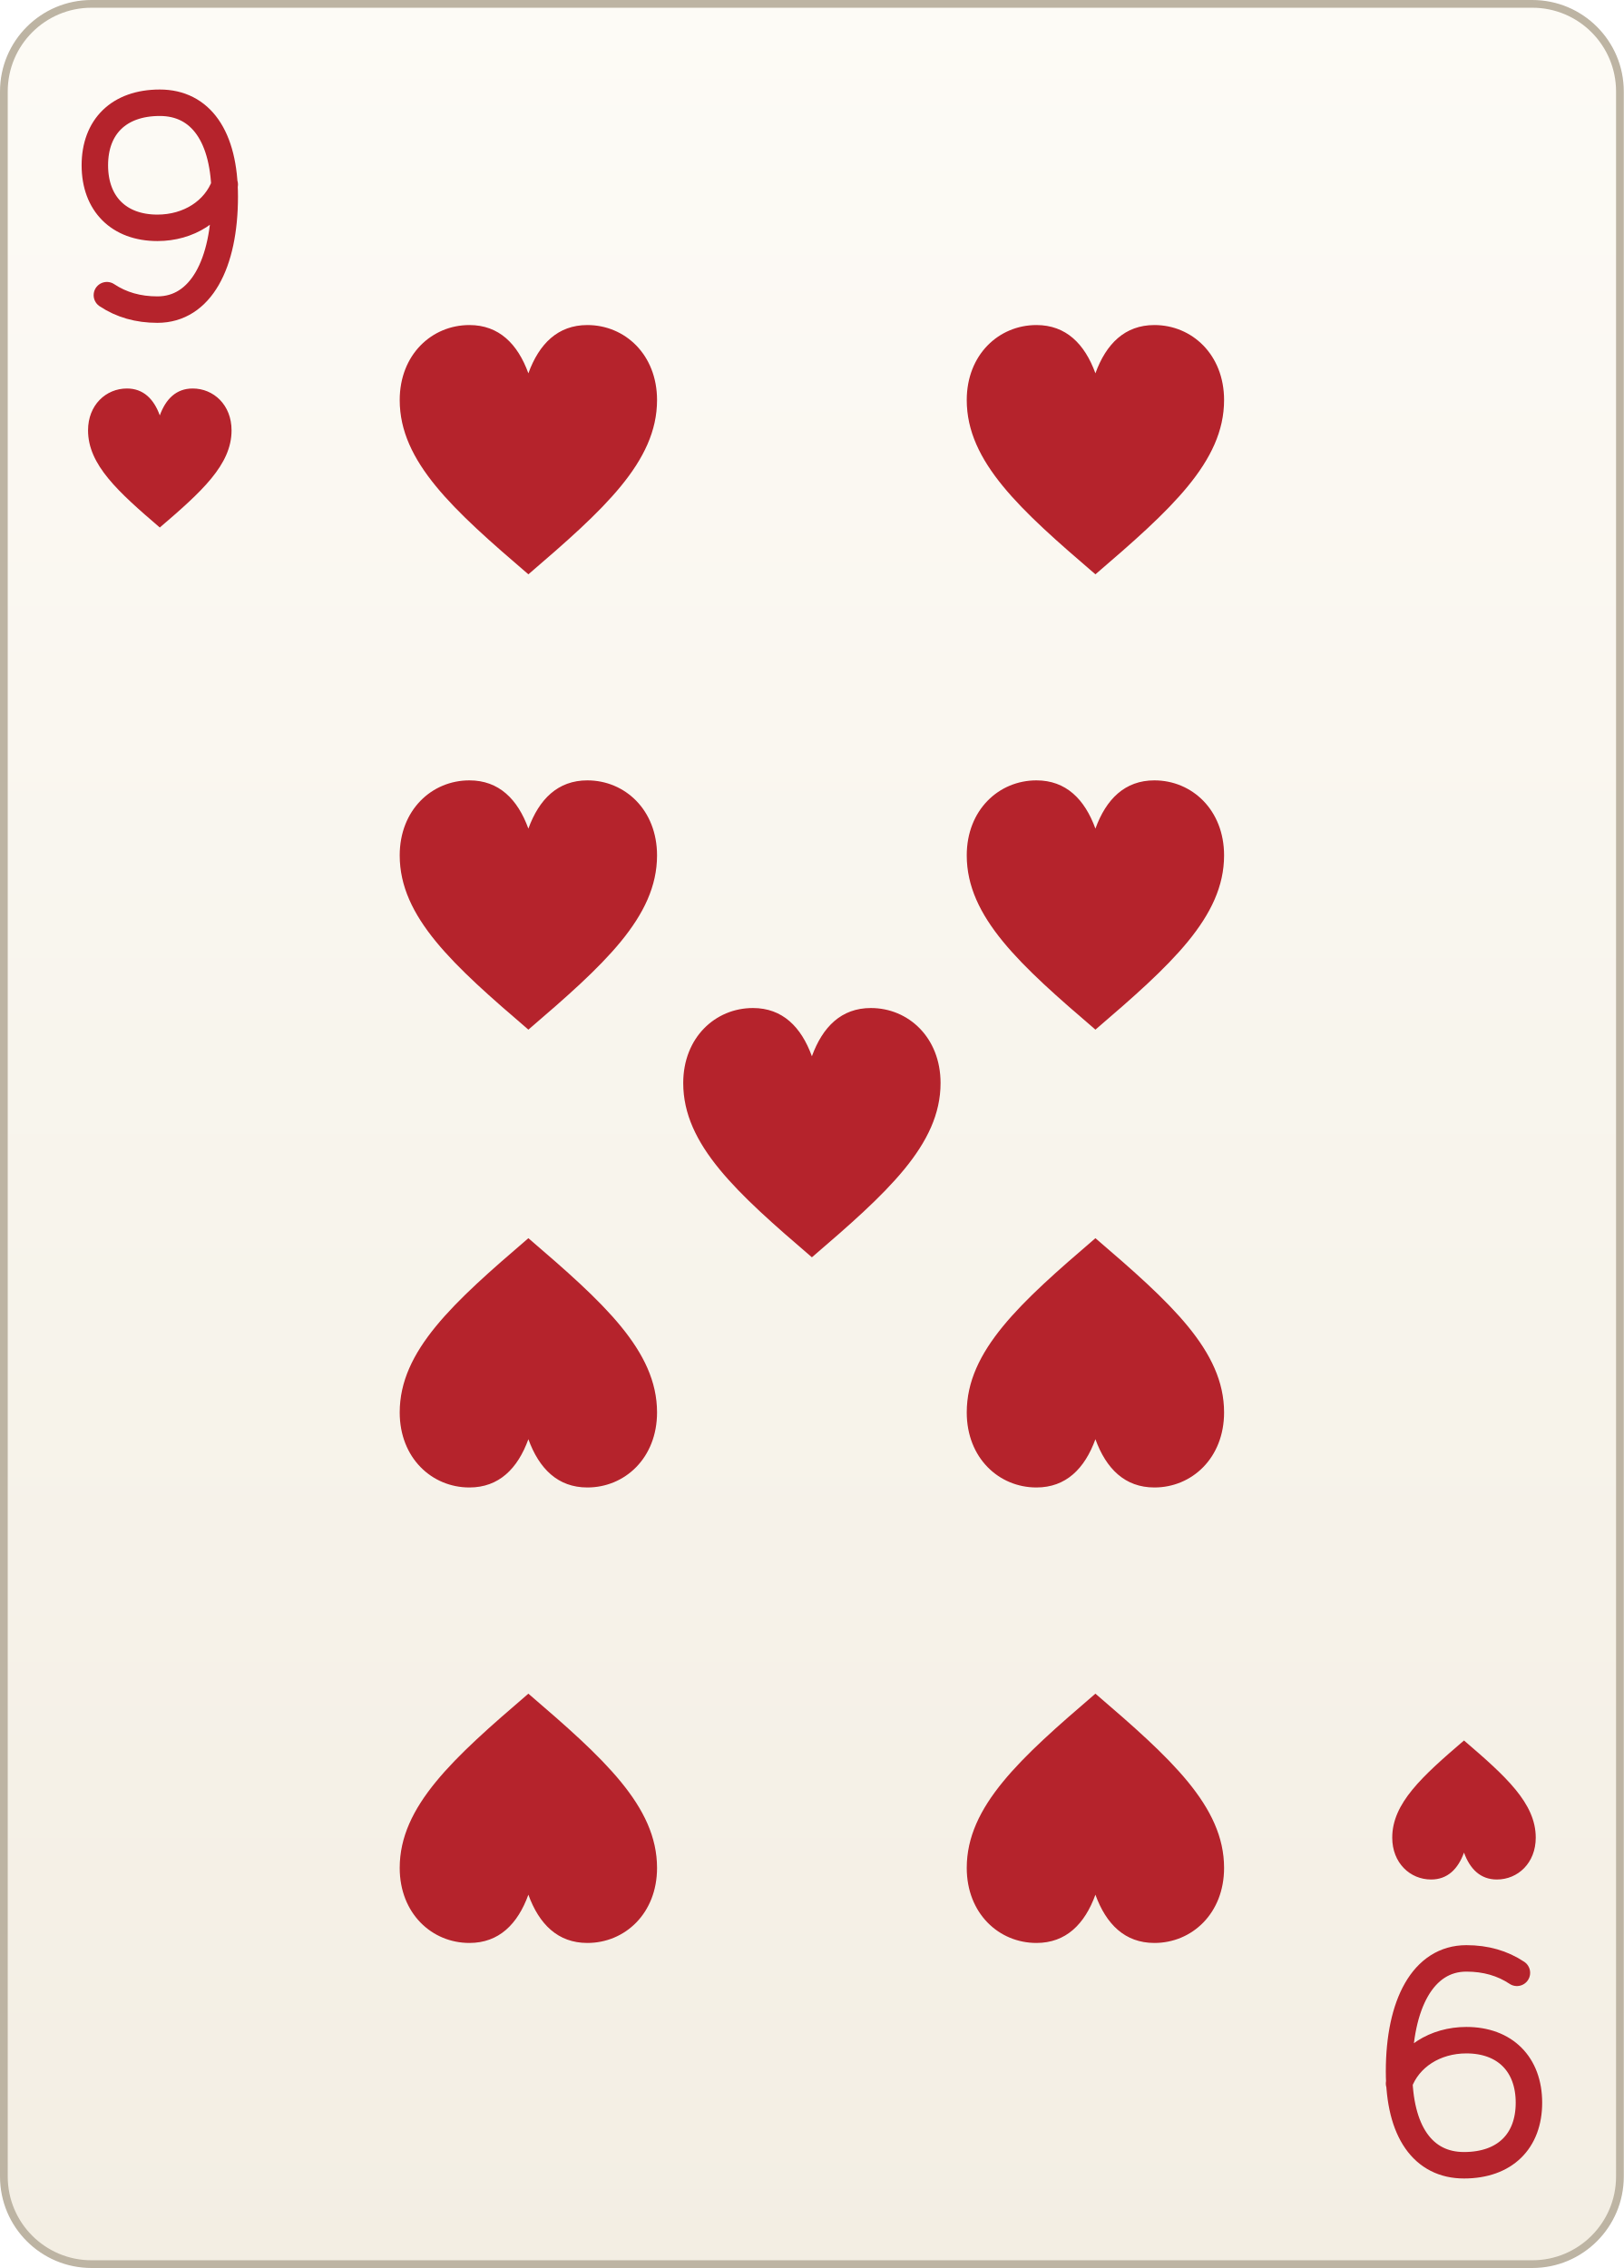
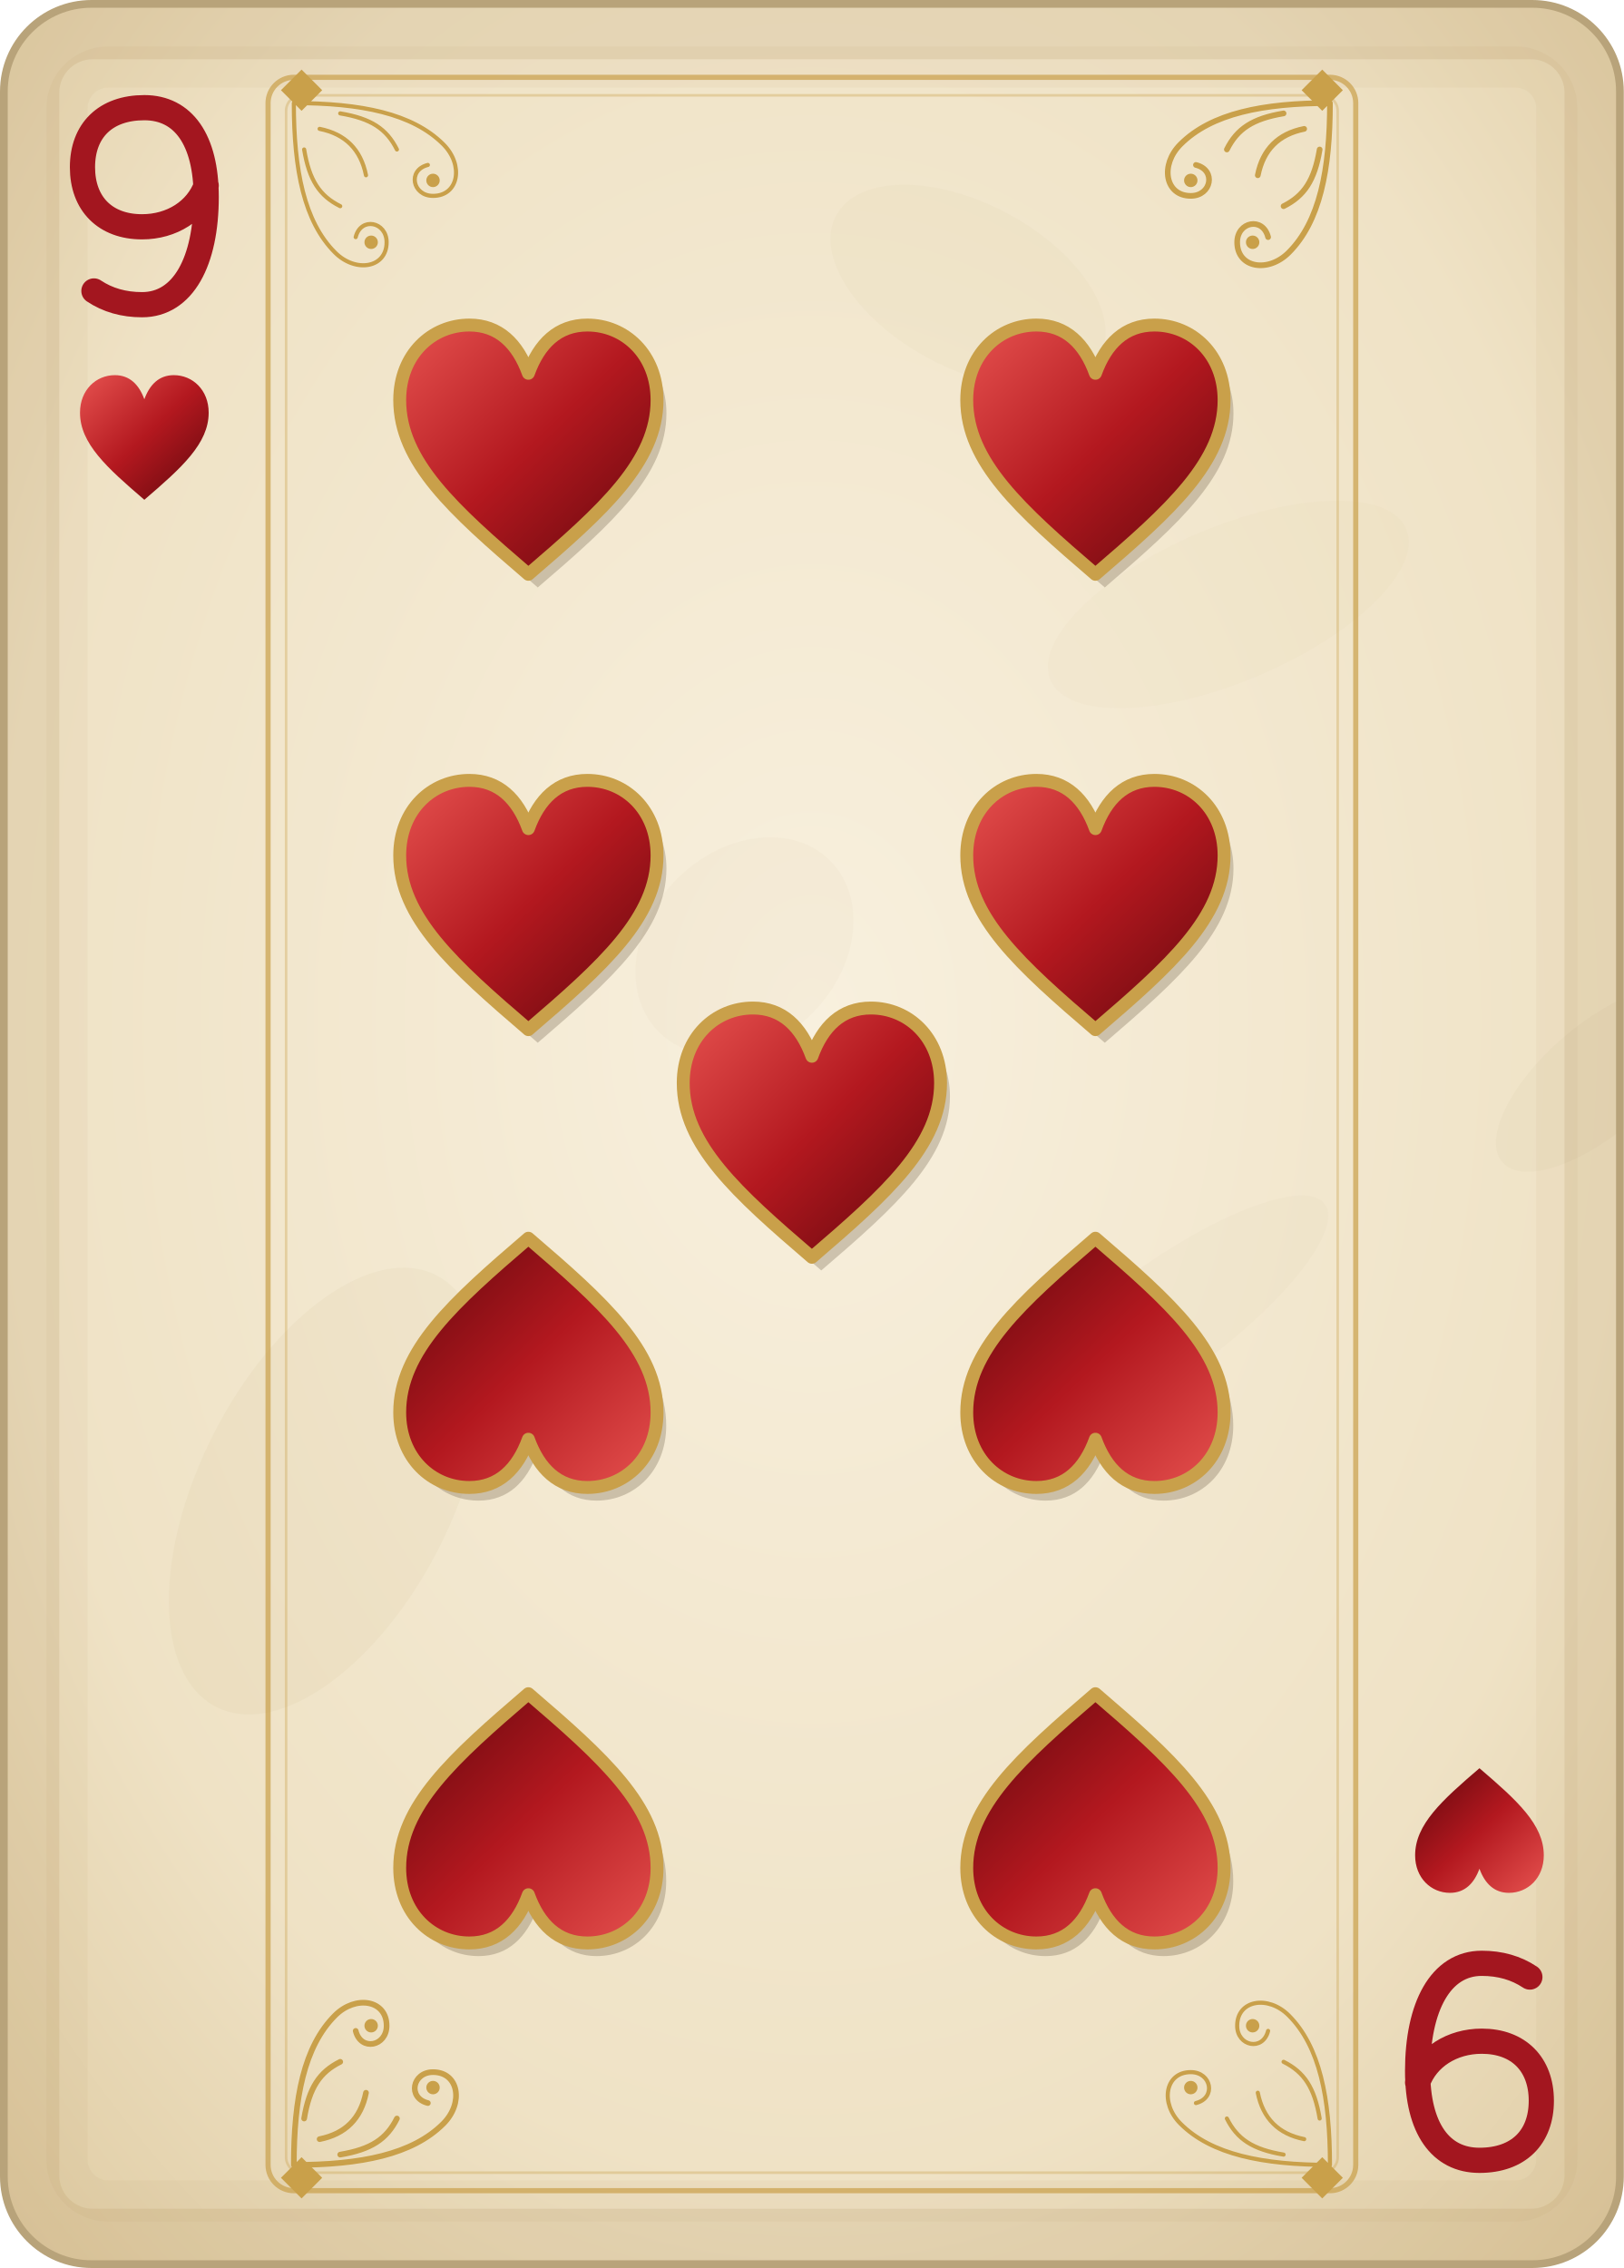
<svg xmlns="http://www.w3.org/2000/svg" version="1.2" baseProfile="tiny" viewBox="0 0 630 880" width="630" height="880">
  <defs>
-     <linearGradient id="face" x1="0" y1="0" x2="0" y2="1">
-       <stop offset="0" stop-color="#fdfbf6" />
-       <stop offset="1" stop-color="#f3eee3" />
+     <radialGradient id="paper" cx="0.5" cy="0.45" r="0.78">
+       <stop offset="0" stop-color="#f8f0de" />
+       <stop offset="0.65" stop-color="#efe2c5" />
+       <stop offset="1" stop-color="#dcc79c" />
+     </radialGradient>
+     <linearGradient id="pipRed" x1="0" y1="0" x2="1" y2="1">
+       <stop offset="0" stop-color="#e6524f" />
+       <stop offset="0.5" stop-color="#b3181f" />
+       <stop offset="1" stop-color="#5e070c" />
+     </linearGradient>
+     <linearGradient id="pipBlack" x1="0" y1="0" x2="1" y2="1">
+       <stop offset="0" stop-color="#4d4d58" />
+       <stop offset="0.5" stop-color="#1b1b21" />
+       <stop offset="1" stop-color="#030304" />
+     </linearGradient>
+     <linearGradient id="gold" x1="0" y1="0" x2="0" y2="1">
+       <stop offset="0" stop-color="#f1d68f" />
+       <stop offset="0.55" stop-color="#c9a04a" />
+       <stop offset="1" stop-color="#8a6526" />
+     </linearGradient>
+     <linearGradient id="skin" x1="0" y1="0" x2="0" y2="1">
+       <stop offset="0" stop-color="#f6dabb" />
+       <stop offset="1" stop-color="#d9a57c" />
    </linearGradient>
  </defs>
-   <rect x="1.5" y="1.5" width="627" height="877" rx="34" ry="34" fill="url(#face)" stroke="#bdb4a3" stroke-width="3" />
-   <path transform=" translate(153.00 123.00) scale(1.04)" d="M50 96 C22 72 2 54 2 31 C2 14 14 3 28 3 C39 3 46 10 50 21 C54 10 61 3 72 3 C86 3 98 14 98 31 C98 54 78 72 50 96 Z" fill="#b5232c" />
-   <path transform=" translate(373.00 123.00) scale(1.04)" d="M50 96 C22 72 2 54 2 31 C2 14 14 3 28 3 C39 3 46 10 50 21 C54 10 61 3 72 3 C86 3 98 14 98 31 C98 54 78 72 50 96 Z" fill="#b5232c" />
-   <path transform=" translate(153.00 299.67) scale(1.04)" d="M50 96 C22 72 2 54 2 31 C2 14 14 3 28 3 C39 3 46 10 50 21 C54 10 61 3 72 3 C86 3 98 14 98 31 C98 54 78 72 50 96 Z" fill="#b5232c" />
-   <path transform=" translate(373.00 299.67) scale(1.04)" d="M50 96 C22 72 2 54 2 31 C2 14 14 3 28 3 C39 3 46 10 50 21 C54 10 61 3 72 3 C86 3 98 14 98 31 C98 54 78 72 50 96 Z" fill="#b5232c" />
-   <path transform=" translate(263.00 388.00) scale(1.04)" d="M50 96 C22 72 2 54 2 31 C2 14 14 3 28 3 C39 3 46 10 50 21 C54 10 61 3 72 3 C86 3 98 14 98 31 C98 54 78 72 50 96 Z" fill="#b5232c" />
-   <path transform=" rotate(180 205.0 528.3) translate(153.00 476.33) scale(1.04)" d="M50 96 C22 72 2 54 2 31 C2 14 14 3 28 3 C39 3 46 10 50 21 C54 10 61 3 72 3 C86 3 98 14 98 31 C98 54 78 72 50 96 Z" fill="#b5232c" />
-   <path transform=" rotate(180 425.0 528.3) translate(373.00 476.33) scale(1.04)" d="M50 96 C22 72 2 54 2 31 C2 14 14 3 28 3 C39 3 46 10 50 21 C54 10 61 3 72 3 C86 3 98 14 98 31 C98 54 78 72 50 96 Z" fill="#b5232c" />
-   <path transform=" rotate(180 205.0 705.0) translate(153.00 653.00) scale(1.04)" d="M50 96 C22 72 2 54 2 31 C2 14 14 3 28 3 C39 3 46 10 50 21 C54 10 61 3 72 3 C86 3 98 14 98 31 C98 54 78 72 50 96 Z" fill="#b5232c" />
-   <path transform=" rotate(180 425.0 705.0) translate(373.00 653.00) scale(1.04)" d="M50 96 C22 72 2 54 2 31 C2 14 14 3 28 3 C39 3 46 10 50 21 C54 10 61 3 72 3 C86 3 98 14 98 31 C98 54 78 72 50 96 Z" fill="#b5232c" />
-   <g transform="translate(34.00 38.00) scale(0.9333 0.9333)" fill="none" stroke="#b5232c" stroke-width="11.0" stroke-linecap="round" stroke-linejoin="round">
+   <rect x="1.5" y="1.5" width="627" height="877" rx="34" ry="34" fill="url(#paper)" />
+   <ellipse cx="282" cy="510" rx="47" ry="37" transform="rotate(135 315.0 440.0)" fill="#9a7436" fill-opacity="0.029" />
+   <ellipse cx="248" cy="301" rx="78" ry="22" transform="rotate(144 315.0 440.0)" fill="#9a7436" fill-opacity="0.024" />
+   <ellipse cx="86" cy="566" rx="75" ry="30" transform="rotate(157 315.0 440.0)" fill="#9a7436" fill-opacity="0.026" />
+   <ellipse cx="499" cy="196" rx="21" ry="49" transform="rotate(49 315.0 440.0)" fill="#9a7436" fill-opacity="0.032" />
+   <ellipse cx="101" cy="773" rx="54" ry="37" transform="rotate(70 315.0 440.0)" fill="#9a7436" fill-opacity="0.043" />
+   <ellipse cx="214" cy="121" rx="58" ry="32" transform="rotate(28 315.0 440.0)" fill="#9a7436" fill-opacity="0.028" />
+   <ellipse cx="524" cy="545" rx="94" ry="49" transform="rotate(117 315.0 440.0)" fill="#9a7436" fill-opacity="0.044" />
+   <rect x="12" y="12" width="606" height="856" rx="24" fill="none" stroke="#9a7436" stroke-opacity="0.13" stroke-width="22" />
+   <rect x="26" y="26" width="578" height="828" rx="16" fill="none" stroke="#9a7436" stroke-opacity="0.05" stroke-width="16" />
+   <rect x="1.5" y="1.5" width="627" height="877" rx="34" ry="34" fill="none" stroke="#b8a37a" stroke-width="3" />
+   <rect x="104" y="30" width="422" height="820" rx="10" fill="none" stroke="#c9a04a" stroke-opacity="0.7" stroke-width="2" />
+   <rect x="111" y="37" width="408" height="806" rx="6" fill="none" stroke="#c9a04a" stroke-opacity="0.35" stroke-width="1" />
+   <g transform="translate(516.0 40.0) scale(-1 1)">
+     <path d="M0 0 C26 0 46 4 58 16 C66 24 64 36 54 36 C46 36 44 26 52 24 M0 0 C0 26 4 46 16 58 C24 66 36 64 36 54 C36 46 26 44 24 52 M10 10 C20 12 26 18 28 28 M18 4 C30 6 36 10 40 18 M4 18 C6 30 10 36 18 40" fill="none" stroke="#c9a04a" stroke-width="2.2" stroke-linecap="round" />
+     <circle cx="54" cy="30" r="2.6" fill="#c9a04a" />
+     <circle cx="30" cy="54" r="2.6" fill="#c9a04a" />
+     <path d="M-2 -2 L6 -10 L14 -2 L6 6 Z" transform="translate(-3 -3)" fill="#c9a04a" />
+   </g>
+   <g transform="translate(114.0 840.0) scale(1 -1)">
+     <path d="M0 0 C26 0 46 4 58 16 C66 24 64 36 54 36 C46 36 44 26 52 24 M0 0 C0 26 4 46 16 58 C24 66 36 64 36 54 C36 46 26 44 24 52 M10 10 C20 12 26 18 28 28 M18 4 C30 6 36 10 40 18 M4 18 C6 30 10 36 18 40" fill="none" stroke="#c9a04a" stroke-width="2.2" stroke-linecap="round" />
+     <circle cx="54" cy="30" r="2.6" fill="#c9a04a" />
+     <circle cx="30" cy="54" r="2.6" fill="#c9a04a" />
+     <path d="M-2 -2 L6 -10 L14 -2 L6 6 Z" transform="translate(-3 -3)" fill="#c9a04a" />
+   </g>
+   <g transform="translate(114.0 40.0) scale(1 1)">
+     <path d="M0 0 C26 0 46 4 58 16 C66 24 64 36 54 36 C46 36 44 26 52 24 M0 0 C0 26 4 46 16 58 C24 66 36 64 36 54 C36 46 26 44 24 52 M10 10 C20 12 26 18 28 28 M18 4 C30 6 36 10 40 18 M4 18 C6 30 10 36 18 40" fill="none" stroke="#c9a04a" stroke-width="1.6" stroke-linecap="round" />
+     <circle cx="54" cy="30" r="2.6" fill="#c9a04a" />
+     <circle cx="30" cy="54" r="2.6" fill="#c9a04a" />
+     <path d="M-2 -2 L6 -10 L14 -2 L6 6 Z" transform="translate(-3 -3)" fill="#c9a04a" />
+   </g>
+   <g transform="translate(516.0 840.0) scale(-1 -1)">
+     <path d="M0 0 C26 0 46 4 58 16 C66 24 64 36 54 36 C46 36 44 26 52 24 M0 0 C0 26 4 46 16 58 C24 66 36 64 36 54 C36 46 26 44 24 52 M10 10 C20 12 26 18 28 28 M18 4 C30 6 36 10 40 18 M4 18 C6 30 10 36 18 40" fill="none" stroke="#c9a04a" stroke-width="1.6" stroke-linecap="round" />
+     <circle cx="54" cy="30" r="2.6" fill="#c9a04a" />
+     <circle cx="30" cy="54" r="2.6" fill="#c9a04a" />
+     <path d="M-2 -2 L6 -10 L14 -2 L6 6 Z" transform="translate(-3 -3)" fill="#c9a04a" />
+   </g>
+   <path transform="translate(156.64 128.10) scale(1.04)" d="M50 96 C22 72 2 54 2 31 C2 14 14 3 28 3 C39 3 46 10 50 21 C54 10 61 3 72 3 C86 3 98 14 98 31 C98 54 78 72 50 96 Z" fill="#3b2a14" fill-opacity="0.22" />
+   <path transform="translate(153.00 123.00) scale(1.04)" d="M50 96 C22 72 2 54 2 31 C2 14 14 3 28 3 C39 3 46 10 50 21 C54 10 61 3 72 3 C86 3 98 14 98 31 C98 54 78 72 50 96 Z" fill="url(#pipRed)" stroke="#c9a04a" stroke-width="4.81" stroke-linejoin="round" />
+   <path transform="translate(376.64 128.10) scale(1.04)" d="M50 96 C22 72 2 54 2 31 C2 14 14 3 28 3 C39 3 46 10 50 21 C54 10 61 3 72 3 C86 3 98 14 98 31 C98 54 78 72 50 96 Z" fill="#3b2a14" fill-opacity="0.22" />
+   <path transform="translate(373.00 123.00) scale(1.04)" d="M50 96 C22 72 2 54 2 31 C2 14 14 3 28 3 C39 3 46 10 50 21 C54 10 61 3 72 3 C86 3 98 14 98 31 C98 54 78 72 50 96 Z" fill="url(#pipRed)" stroke="#c9a04a" stroke-width="4.81" stroke-linejoin="round" />
+   <path transform="translate(156.64 304.76) scale(1.04)" d="M50 96 C22 72 2 54 2 31 C2 14 14 3 28 3 C39 3 46 10 50 21 C54 10 61 3 72 3 C86 3 98 14 98 31 C98 54 78 72 50 96 Z" fill="#3b2a14" fill-opacity="0.22" />
+   <path transform="translate(153.00 299.67) scale(1.04)" d="M50 96 C22 72 2 54 2 31 C2 14 14 3 28 3 C39 3 46 10 50 21 C54 10 61 3 72 3 C86 3 98 14 98 31 C98 54 78 72 50 96 Z" fill="url(#pipRed)" stroke="#c9a04a" stroke-width="4.81" stroke-linejoin="round" />
+   <path transform="translate(376.64 304.76) scale(1.04)" d="M50 96 C22 72 2 54 2 31 C2 14 14 3 28 3 C39 3 46 10 50 21 C54 10 61 3 72 3 C86 3 98 14 98 31 C98 54 78 72 50 96 Z" fill="#3b2a14" fill-opacity="0.22" />
+   <path transform="translate(373.00 299.67) scale(1.04)" d="M50 96 C22 72 2 54 2 31 C2 14 14 3 28 3 C39 3 46 10 50 21 C54 10 61 3 72 3 C86 3 98 14 98 31 C98 54 78 72 50 96 Z" fill="url(#pipRed)" stroke="#c9a04a" stroke-width="4.81" stroke-linejoin="round" />
+   <path transform="translate(266.64 393.10) scale(1.04)" d="M50 96 C22 72 2 54 2 31 C2 14 14 3 28 3 C39 3 46 10 50 21 C54 10 61 3 72 3 C86 3 98 14 98 31 C98 54 78 72 50 96 Z" fill="#3b2a14" fill-opacity="0.22" />
+   <path transform="translate(263.00 388.00) scale(1.04)" d="M50 96 C22 72 2 54 2 31 C2 14 14 3 28 3 C39 3 46 10 50 21 C54 10 61 3 72 3 C86 3 98 14 98 31 C98 54 78 72 50 96 Z" fill="url(#pipRed)" stroke="#c9a04a" stroke-width="4.81" stroke-linejoin="round" />
+   <path transform="rotate(180 208.6 533.4) translate(156.64 481.43) scale(1.04)" d="M50 96 C22 72 2 54 2 31 C2 14 14 3 28 3 C39 3 46 10 50 21 C54 10 61 3 72 3 C86 3 98 14 98 31 C98 54 78 72 50 96 Z" fill="#3b2a14" fill-opacity="0.22" />
+   <path transform="rotate(180 205.0 528.3) translate(153.00 476.33) scale(1.04)" d="M50 96 C22 72 2 54 2 31 C2 14 14 3 28 3 C39 3 46 10 50 21 C54 10 61 3 72 3 C86 3 98 14 98 31 C98 54 78 72 50 96 Z" fill="url(#pipRed)" stroke="#c9a04a" stroke-width="4.81" stroke-linejoin="round" />
+   <path transform="rotate(180 428.6 533.4) translate(376.64 481.43) scale(1.04)" d="M50 96 C22 72 2 54 2 31 C2 14 14 3 28 3 C39 3 46 10 50 21 C54 10 61 3 72 3 C86 3 98 14 98 31 C98 54 78 72 50 96 Z" fill="#3b2a14" fill-opacity="0.22" />
+   <path transform="rotate(180 425.0 528.3) translate(373.00 476.33) scale(1.04)" d="M50 96 C22 72 2 54 2 31 C2 14 14 3 28 3 C39 3 46 10 50 21 C54 10 61 3 72 3 C86 3 98 14 98 31 C98 54 78 72 50 96 Z" fill="url(#pipRed)" stroke="#c9a04a" stroke-width="4.81" stroke-linejoin="round" />
+   <path transform="rotate(180 208.6 710.1) translate(156.64 658.10) scale(1.04)" d="M50 96 C22 72 2 54 2 31 C2 14 14 3 28 3 C39 3 46 10 50 21 C54 10 61 3 72 3 C86 3 98 14 98 31 C98 54 78 72 50 96 Z" fill="#3b2a14" fill-opacity="0.22" />
+   <path transform="rotate(180 205.0 705.0) translate(153.00 653.00) scale(1.04)" d="M50 96 C22 72 2 54 2 31 C2 14 14 3 28 3 C39 3 46 10 50 21 C54 10 61 3 72 3 C86 3 98 14 98 31 C98 54 78 72 50 96 Z" fill="url(#pipRed)" stroke="#c9a04a" stroke-width="4.81" stroke-linejoin="round" />
+   <path transform="rotate(180 428.6 710.1) translate(376.64 658.10) scale(1.04)" d="M50 96 C22 72 2 54 2 31 C2 14 14 3 28 3 C39 3 46 10 50 21 C54 10 61 3 72 3 C86 3 98 14 98 31 C98 54 78 72 50 96 Z" fill="#3b2a14" fill-opacity="0.22" />
+   <path transform="rotate(180 425.0 705.0) translate(373.00 653.00) scale(1.04)" d="M50 96 C22 72 2 54 2 31 C2 14 14 3 28 3 C39 3 46 10 50 21 C54 10 61 3 72 3 C86 3 98 14 98 31 C98 54 78 72 50 96 Z" fill="url(#pipRed)" stroke="#c9a04a" stroke-width="4.81" stroke-linejoin="round" />
+   <g transform="translate(29.33 40.00) scale(0.8889 0.8889)" fill="none" stroke="#a3161f" stroke-width="11.0" stroke-linecap="round" stroke-linejoin="round">
    <g transform="translate(0.0 0)">
      <path d="M8 82 C14 86 21 88 29 88 C47 88 57 69 57 41 C57 16 47 2 30 2 C13 2 3 12 3 28 C3 44 13 54 29 54 C42 54 53 47 57 36" />
    </g>
  </g>
-   <path transform=" translate(33.00 149.00) scale(0.58)" d="M50 96 C22 72 2 54 2 31 C2 14 14 3 28 3 C39 3 46 10 50 21 C54 10 61 3 72 3 C86 3 98 14 98 31 C98 54 78 72 50 96 Z" fill="#b5232c" />
+   <path transform="translate(30.00 144.00) scale(0.52)" d="M50 96 C22 72 2 54 2 31 C2 14 14 3 28 3 C39 3 46 10 50 21 C54 10 61 3 72 3 C86 3 98 14 98 31 C98 54 78 72 50 96 Z" fill="url(#pipRed)" />
  <g transform="rotate(180 315.0 440.0)">
-     <g transform="translate(34.00 38.00) scale(0.9333 0.9333)" fill="none" stroke="#b5232c" stroke-width="11.0" stroke-linecap="round" stroke-linejoin="round">
+     <g transform="translate(29.33 40.00) scale(0.8889 0.8889)" fill="none" stroke="#a3161f" stroke-width="11.0" stroke-linecap="round" stroke-linejoin="round">
      <g transform="translate(0.0 0)">
        <path d="M8 82 C14 86 21 88 29 88 C47 88 57 69 57 41 C57 16 47 2 30 2 C13 2 3 12 3 28 C3 44 13 54 29 54 C42 54 53 47 57 36" />
      </g>
    </g>
-     <path transform=" translate(33.00 149.00) scale(0.58)" d="M50 96 C22 72 2 54 2 31 C2 14 14 3 28 3 C39 3 46 10 50 21 C54 10 61 3 72 3 C86 3 98 14 98 31 C98 54 78 72 50 96 Z" fill="#b5232c" />
+     <path transform="translate(30.00 144.00) scale(0.52)" d="M50 96 C22 72 2 54 2 31 C2 14 14 3 28 3 C39 3 46 10 50 21 C54 10 61 3 72 3 C86 3 98 14 98 31 C98 54 78 72 50 96 Z" fill="url(#pipRed)" />
  </g>
</svg>
